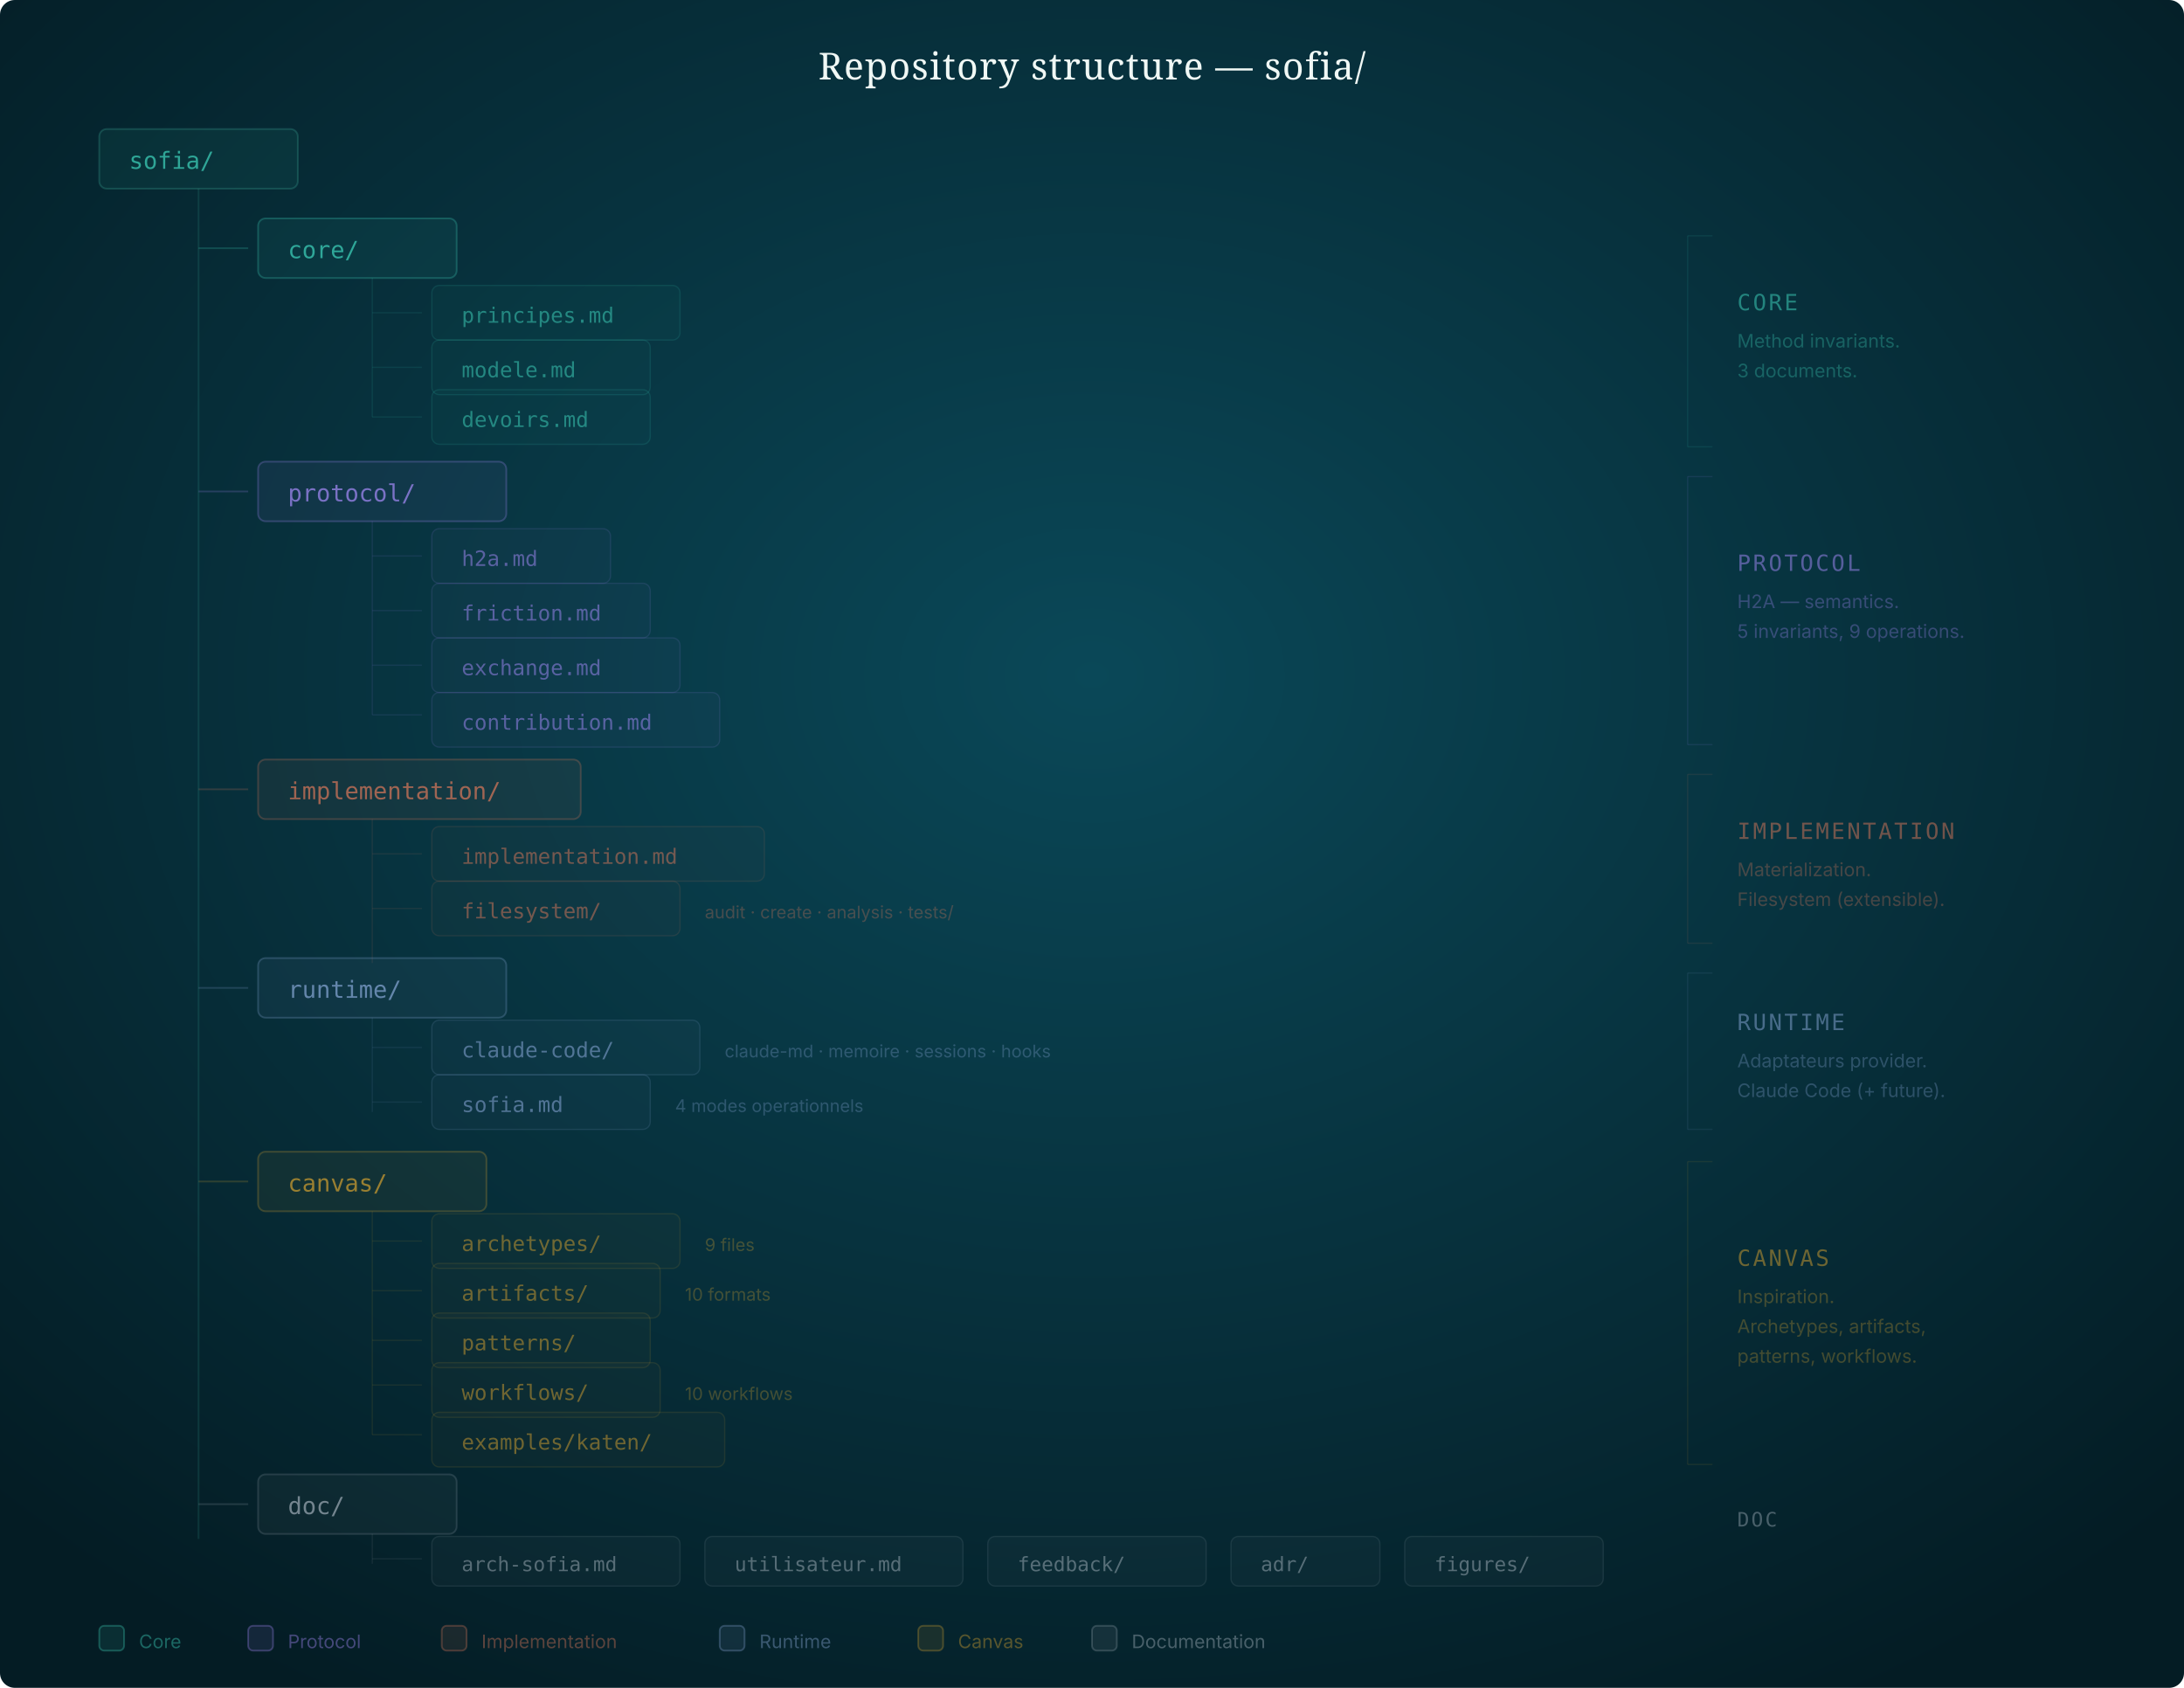
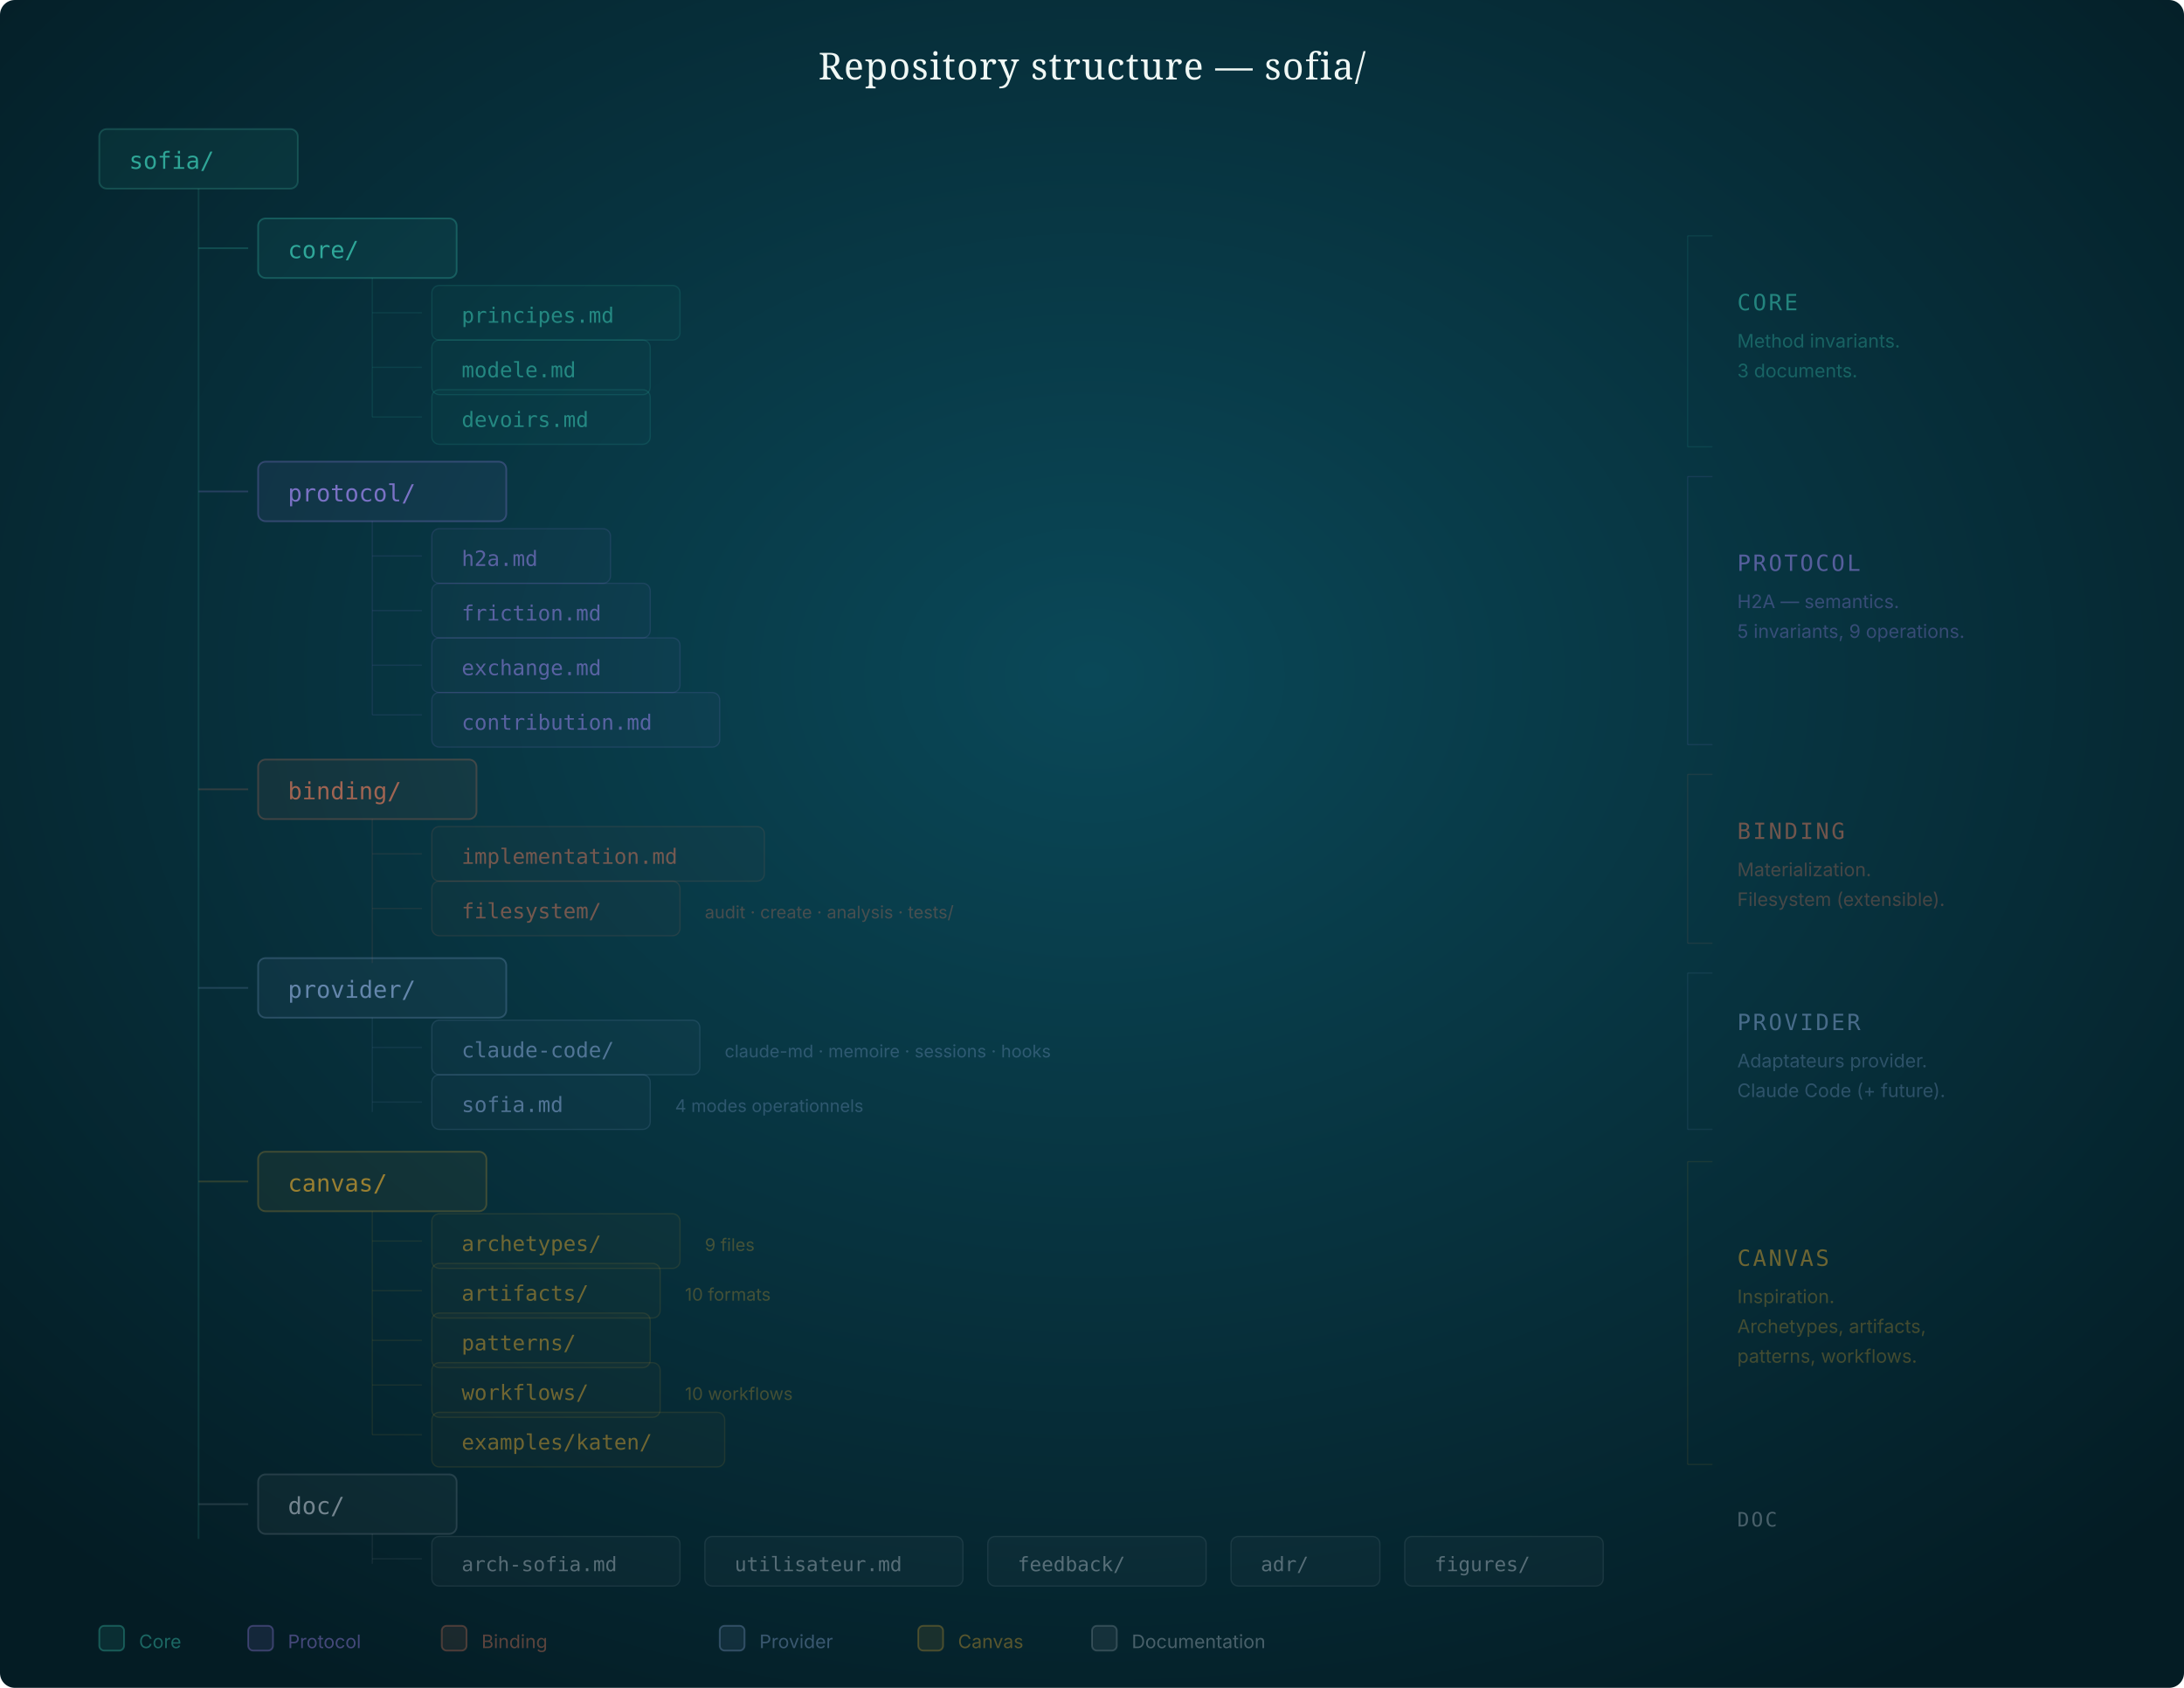
<svg xmlns="http://www.w3.org/2000/svg" viewBox="0 0 880 680">
  <defs>
    <radialGradient id="bg-grad" cx="50%" cy="40%" r="70%">
      <stop offset="0%" stop-color="#0a4858" />
      <stop offset="100%" stop-color="#041c24" />
    </radialGradient>
  </defs>
  <rect width="880" height="680" fill="url(#bg-grad)" rx="6" />
  <text x="440" y="32" text-anchor="middle" fill="#f0f8f5" font-family="Georgia,serif" font-size="15" font-weight="300" letter-spacing="0.03em">Repository structure — sofia/</text>
  <rect x="40" y="52" width="80" height="24" rx="3" fill="rgba(64,216,192,0.06)" stroke="rgba(64,180,160,0.25)" stroke-width="0.7" />
  <text x="52" y="68" fill="rgba(64,216,192,0.7)" font-family="IBM Plex Mono,monospace" font-size="9.5">sofia/</text>
  <line x1="80" y1="76" x2="80" y2="620" stroke="rgba(64,180,160,0.15)" stroke-width="0.7" />
  <line x1="80" y1="100" x2="100" y2="100" stroke="rgba(64,216,192,0.2)" stroke-width="0.7" />
  <rect x="104" y="88" width="80" height="24" rx="3" fill="rgba(64,216,192,0.06)" stroke="rgba(64,216,192,0.25)" stroke-width="0.7" />
  <text x="116" y="104" fill="rgba(64,216,192,0.7)" font-family="IBM Plex Mono,monospace" font-size="9.5">core/</text>
  <line x1="150" y1="112" x2="150" y2="168" stroke="rgba(64,216,192,0.1)" stroke-width="0.5" />
  <line x1="150" y1="126" x2="170" y2="126" stroke="rgba(64,216,192,0.1)" stroke-width="0.5" />
  <rect x="174" y="115" width="100" height="22" rx="3" fill="rgba(64,216,192,0.03)" stroke="rgba(64,216,192,0.12)" stroke-width="0.5" />
  <text x="186" y="130" fill="rgba(64,216,192,0.5)" font-family="IBM Plex Mono,monospace" font-size="8.5">principes.md</text>
  <line x1="150" y1="148" x2="170" y2="148" stroke="rgba(64,216,192,0.1)" stroke-width="0.5" />
  <rect x="174" y="137" width="88" height="22" rx="3" fill="rgba(64,216,192,0.03)" stroke="rgba(64,216,192,0.12)" stroke-width="0.5" />
  <text x="186" y="152" fill="rgba(64,216,192,0.5)" font-family="IBM Plex Mono,monospace" font-size="8.5">modele.md</text>
  <line x1="150" y1="168" x2="170" y2="168" stroke="rgba(64,216,192,0.1)" stroke-width="0.5" />
  <rect x="174" y="157" width="88" height="22" rx="3" fill="rgba(64,216,192,0.03)" stroke="rgba(64,216,192,0.12)" stroke-width="0.5" />
  <text x="186" y="172" fill="rgba(64,216,192,0.5)" font-family="IBM Plex Mono,monospace" font-size="8.5">devoirs.md</text>
  <line x1="80" y1="198" x2="100" y2="198" stroke="rgba(167,139,250,0.2)" stroke-width="0.7" />
  <rect x="104" y="186" width="100" height="24" rx="3" fill="rgba(167,139,250,0.06)" stroke="rgba(167,139,250,0.25)" stroke-width="0.7" />
  <text x="116" y="202" fill="rgba(167,139,250,0.7)" font-family="IBM Plex Mono,monospace" font-size="9.5">protocol/</text>
  <line x1="150" y1="210" x2="150" y2="288" stroke="rgba(167,139,250,0.1)" stroke-width="0.5" />
  <line x1="150" y1="224" x2="170" y2="224" stroke="rgba(167,139,250,0.1)" stroke-width="0.5" />
  <rect x="174" y="213" width="72" height="22" rx="3" fill="rgba(167,139,250,0.03)" stroke="rgba(167,139,250,0.12)" stroke-width="0.5" />
  <text x="186" y="228" fill="rgba(167,139,250,0.5)" font-family="IBM Plex Mono,monospace" font-size="8.5">h2a.md</text>
  <line x1="150" y1="246" x2="170" y2="246" stroke="rgba(167,139,250,0.1)" stroke-width="0.5" />
  <rect x="174" y="235" width="88" height="22" rx="3" fill="rgba(167,139,250,0.03)" stroke="rgba(167,139,250,0.12)" stroke-width="0.5" />
  <text x="186" y="250" fill="rgba(167,139,250,0.5)" font-family="IBM Plex Mono,monospace" font-size="8.5">friction.md</text>
  <line x1="150" y1="268" x2="170" y2="268" stroke="rgba(167,139,250,0.1)" stroke-width="0.5" />
  <rect x="174" y="257" width="100" height="22" rx="3" fill="rgba(167,139,250,0.03)" stroke="rgba(167,139,250,0.12)" stroke-width="0.5" />
  <text x="186" y="272" fill="rgba(167,139,250,0.5)" font-family="IBM Plex Mono,monospace" font-size="8.5">exchange.md</text>
  <line x1="150" y1="288" x2="170" y2="288" stroke="rgba(167,139,250,0.1)" stroke-width="0.5" />
  <rect x="174" y="279" width="116" height="22" rx="3" fill="rgba(167,139,250,0.03)" stroke="rgba(167,139,250,0.12)" stroke-width="0.5" />
  <text x="186" y="294" fill="rgba(167,139,250,0.5)" font-family="IBM Plex Mono,monospace" font-size="8.5">contribution.md</text>
  <line x1="80" y1="318" x2="100" y2="318" stroke="rgba(220,120,90,0.2)" stroke-width="0.7" />
-   <rect x="104" y="306" width="130" height="24" rx="3" fill="rgba(220,120,90,0.06)" stroke="rgba(220,120,90,0.25)" stroke-width="0.7" />
-   <text x="116" y="322" fill="rgba(220,120,90,0.7)" font-family="IBM Plex Mono,monospace" font-size="9.5">implementation/</text>
+   <rect x="104" y="306" width="88" height="24" rx="3" fill="rgba(220,120,90,0.06)" stroke="rgba(220,120,90,0.25)" stroke-width="0.7" />
+   <text x="116" y="322" fill="rgba(220,120,90,0.7)" font-family="IBM Plex Mono,monospace" font-size="9.5">binding/</text>
  <line x1="150" y1="330" x2="150" y2="388" stroke="rgba(220,120,90,0.1)" stroke-width="0.5" />
  <line x1="150" y1="344" x2="170" y2="344" stroke="rgba(220,120,90,0.1)" stroke-width="0.5" />
  <rect x="174" y="333" width="134" height="22" rx="3" fill="rgba(220,120,90,0.03)" stroke="rgba(220,120,90,0.12)" stroke-width="0.5" />
  <text x="186" y="348" fill="rgba(220,120,90,0.5)" font-family="IBM Plex Mono,monospace" font-size="8.5">implementation.md</text>
  <line x1="150" y1="366" x2="170" y2="366" stroke="rgba(220,120,90,0.1)" stroke-width="0.5" />
  <rect x="174" y="355" width="100" height="22" rx="3" fill="rgba(220,120,90,0.03)" stroke="rgba(220,120,90,0.12)" stroke-width="0.5" />
  <text x="186" y="370" fill="rgba(220,120,90,0.5)" font-family="IBM Plex Mono,monospace" font-size="8.5">filesystem/</text>
  <text x="284" y="370" fill="rgba(220,120,90,0.3)" font-family="Inter,sans-serif" font-size="7">audit · create · analysis · tests/</text>
  <line x1="80" y1="398" x2="100" y2="398" stroke="rgba(138,168,216,0.2)" stroke-width="0.7" />
  <rect x="104" y="386" width="100" height="24" rx="3" fill="rgba(138,168,216,0.06)" stroke="rgba(138,168,216,0.25)" stroke-width="0.7" />
-   <text x="116" y="402" fill="rgba(138,168,216,0.7)" font-family="IBM Plex Mono,monospace" font-size="9.5">runtime/</text>
+   <text x="116" y="402" fill="rgba(138,168,216,0.7)" font-family="IBM Plex Mono,monospace" font-size="9.5">provider/</text>
  <line x1="150" y1="410" x2="150" y2="448" stroke="rgba(138,168,216,0.1)" stroke-width="0.5" />
  <line x1="150" y1="422" x2="170" y2="422" stroke="rgba(138,168,216,0.1)" stroke-width="0.5" />
  <rect x="174" y="411" width="108" height="22" rx="3" fill="rgba(138,168,216,0.04)" stroke="rgba(138,168,216,0.15)" stroke-width="0.5" />
  <text x="186" y="426" fill="rgba(138,168,216,0.55)" font-family="IBM Plex Mono,monospace" font-size="8.5">claude-code/</text>
  <text x="292" y="426" fill="rgba(138,168,216,0.3)" font-family="Inter,sans-serif" font-size="7">claude-md · memoire · sessions · hooks</text>
  <line x1="150" y1="444" x2="170" y2="444" stroke="rgba(138,168,216,0.1)" stroke-width="0.5" />
  <rect x="174" y="433" width="88" height="22" rx="3" fill="rgba(138,168,216,0.04)" stroke="rgba(138,168,216,0.15)" stroke-width="0.5" />
  <text x="186" y="448" fill="rgba(138,168,216,0.55)" font-family="IBM Plex Mono,monospace" font-size="8.5">sofia.md</text>
  <text x="272" y="448" fill="rgba(138,168,216,0.3)" font-family="Inter,sans-serif" font-size="7">4 modes operationnels</text>
  <line x1="80" y1="476" x2="100" y2="476" stroke="rgba(212,160,48,0.2)" stroke-width="0.7" />
  <rect x="104" y="464" width="92" height="24" rx="3" fill="rgba(212,160,48,0.06)" stroke="rgba(212,160,48,0.25)" stroke-width="0.7" />
  <text x="116" y="480" fill="rgba(212,160,48,0.7)" font-family="IBM Plex Mono,monospace" font-size="9.5">canvas/</text>
  <line x1="150" y1="488" x2="150" y2="578" stroke="rgba(212,160,48,0.1)" stroke-width="0.5" />
  <line x1="150" y1="500" x2="170" y2="500" stroke="rgba(212,160,48,0.1)" stroke-width="0.5" />
  <rect x="174" y="489" width="100" height="22" rx="3" fill="rgba(212,160,48,0.03)" stroke="rgba(212,160,48,0.12)" stroke-width="0.5" />
  <text x="186" y="504" fill="rgba(212,160,48,0.5)" font-family="IBM Plex Mono,monospace" font-size="8.5">archetypes/</text>
  <text x="284" y="504" fill="rgba(212,160,48,0.3)" font-family="Inter,sans-serif" font-size="7">9 files</text>
  <line x1="150" y1="520" x2="170" y2="520" stroke="rgba(212,160,48,0.1)" stroke-width="0.5" />
  <rect x="174" y="509" width="92" height="22" rx="3" fill="rgba(212,160,48,0.03)" stroke="rgba(212,160,48,0.12)" stroke-width="0.5" />
  <text x="186" y="524" fill="rgba(212,160,48,0.5)" font-family="IBM Plex Mono,monospace" font-size="8.5">artifacts/</text>
  <text x="276" y="524" fill="rgba(212,160,48,0.3)" font-family="Inter,sans-serif" font-size="7">10 formats</text>
  <line x1="150" y1="540" x2="170" y2="540" stroke="rgba(212,160,48,0.1)" stroke-width="0.5" />
  <rect x="174" y="529" width="88" height="22" rx="3" fill="rgba(212,160,48,0.03)" stroke="rgba(212,160,48,0.12)" stroke-width="0.5" />
  <text x="186" y="544" fill="rgba(212,160,48,0.5)" font-family="IBM Plex Mono,monospace" font-size="8.5">patterns/</text>
  <line x1="150" y1="558" x2="170" y2="558" stroke="rgba(212,160,48,0.1)" stroke-width="0.5" />
  <rect x="174" y="549" width="92" height="22" rx="3" fill="rgba(212,160,48,0.03)" stroke="rgba(212,160,48,0.12)" stroke-width="0.5" />
  <text x="186" y="564" fill="rgba(212,160,48,0.5)" font-family="IBM Plex Mono,monospace" font-size="8.5">workflows/</text>
  <text x="276" y="564" fill="rgba(212,160,48,0.3)" font-family="Inter,sans-serif" font-size="7">10 workflows</text>
  <line x1="150" y1="578" x2="170" y2="578" stroke="rgba(212,160,48,0.1)" stroke-width="0.5" />
  <rect x="174" y="569" width="118" height="22" rx="3" fill="rgba(212,160,48,0.03)" stroke="rgba(212,160,48,0.12)" stroke-width="0.5" />
  <text x="186" y="584" fill="rgba(212,160,48,0.5)" font-family="IBM Plex Mono,monospace" font-size="8.5">examples/katen/</text>
  <line x1="80" y1="606" x2="100" y2="606" stroke="rgba(200,210,220,0.15)" stroke-width="0.7" />
  <rect x="104" y="594" width="80" height="24" rx="3" fill="rgba(200,210,220,0.04)" stroke="rgba(200,210,220,0.15)" stroke-width="0.7" />
  <text x="116" y="610" fill="rgba(200,210,220,0.55)" font-family="IBM Plex Mono,monospace" font-size="9.5">doc/</text>
  <line x1="150" y1="618" x2="150" y2="630" stroke="rgba(200,210,220,0.08)" stroke-width="0.5" />
  <line x1="150" y1="628" x2="170" y2="628" stroke="rgba(200,210,220,0.08)" stroke-width="0.5" />
  <rect x="174" y="619" width="100" height="20" rx="3" fill="rgba(200,210,220,0.03)" stroke="rgba(200,210,220,0.1)" stroke-width="0.5" />
  <text x="186" y="633" fill="rgba(200,210,220,0.4)" font-family="IBM Plex Mono,monospace" font-size="8">arch-sofia.md</text>
  <rect x="284" y="619" width="104" height="20" rx="3" fill="rgba(200,210,220,0.03)" stroke="rgba(200,210,220,0.1)" stroke-width="0.5" />
  <text x="296" y="633" fill="rgba(200,210,220,0.4)" font-family="IBM Plex Mono,monospace" font-size="8">utilisateur.md</text>
  <rect x="398" y="619" width="88" height="20" rx="3" fill="rgba(200,210,220,0.03)" stroke="rgba(200,210,220,0.1)" stroke-width="0.5" />
  <text x="410" y="633" fill="rgba(200,210,220,0.4)" font-family="IBM Plex Mono,monospace" font-size="8">feedback/</text>
  <rect x="496" y="619" width="60" height="20" rx="3" fill="rgba(200,210,220,0.03)" stroke="rgba(200,210,220,0.1)" stroke-width="0.5" />
  <text x="508" y="633" fill="rgba(200,210,220,0.4)" font-family="IBM Plex Mono,monospace" font-size="8">adr/</text>
  <rect x="566" y="619" width="80" height="20" rx="3" fill="rgba(200,210,220,0.03)" stroke="rgba(200,210,220,0.1)" stroke-width="0.5" />
  <text x="578" y="633" fill="rgba(200,210,220,0.4)" font-family="IBM Plex Mono,monospace" font-size="8">figures/</text>
  <line x1="680" y1="95" x2="680" y2="180" stroke="rgba(64,216,192,0.1)" stroke-width="0.5" />
  <line x1="680" y1="95" x2="690" y2="95" stroke="rgba(64,216,192,0.1)" stroke-width="0.5" />
  <line x1="680" y1="180" x2="690" y2="180" stroke="rgba(64,216,192,0.1)" stroke-width="0.5" />
  <text x="700" y="125" fill="rgba(64,216,192,0.5)" font-family="IBM Plex Mono,monospace" font-size="9" letter-spacing="0.1em">CORE</text>
  <text x="700" y="140" fill="rgba(64,216,192,0.3)" font-family="Inter,sans-serif" font-size="7.5">Method invariants.</text>
  <text x="700" y="152" fill="rgba(64,216,192,0.3)" font-family="Inter,sans-serif" font-size="7.5">3 documents.</text>
  <line x1="680" y1="192" x2="680" y2="300" stroke="rgba(167,139,250,0.1)" stroke-width="0.5" />
  <line x1="680" y1="192" x2="690" y2="192" stroke="rgba(167,139,250,0.1)" stroke-width="0.5" />
  <line x1="680" y1="300" x2="690" y2="300" stroke="rgba(167,139,250,0.1)" stroke-width="0.5" />
  <text x="700" y="230" fill="rgba(167,139,250,0.5)" font-family="IBM Plex Mono,monospace" font-size="9" letter-spacing="0.1em">PROTOCOL</text>
  <text x="700" y="245" fill="rgba(167,139,250,0.3)" font-family="Inter,sans-serif" font-size="7.5">H2A — semantics.</text>
  <text x="700" y="257" fill="rgba(167,139,250,0.3)" font-family="Inter,sans-serif" font-size="7.5">5 invariants, 9 operations.</text>
  <line x1="680" y1="312" x2="680" y2="380" stroke="rgba(220,120,90,0.1)" stroke-width="0.5" />
  <line x1="680" y1="312" x2="690" y2="312" stroke="rgba(220,120,90,0.1)" stroke-width="0.5" />
  <line x1="680" y1="380" x2="690" y2="380" stroke="rgba(220,120,90,0.1)" stroke-width="0.5" />
-   <text x="700" y="338" fill="rgba(220,120,90,0.5)" font-family="IBM Plex Mono,monospace" font-size="9" letter-spacing="0.1em">IMPLEMENTATION</text>
+   <text x="700" y="338" fill="rgba(220,120,90,0.5)" font-family="IBM Plex Mono,monospace" font-size="9" letter-spacing="0.1em">BINDING</text>
  <text x="700" y="353" fill="rgba(220,120,90,0.3)" font-family="Inter,sans-serif" font-size="7.5">Materialization.</text>
  <text x="700" y="365" fill="rgba(220,120,90,0.3)" font-family="Inter,sans-serif" font-size="7.5">Filesystem (extensible).</text>
  <line x1="680" y1="392" x2="680" y2="455" stroke="rgba(138,168,216,0.1)" stroke-width="0.5" />
  <line x1="680" y1="392" x2="690" y2="392" stroke="rgba(138,168,216,0.1)" stroke-width="0.5" />
  <line x1="680" y1="455" x2="690" y2="455" stroke="rgba(138,168,216,0.1)" stroke-width="0.5" />
-   <text x="700" y="415" fill="rgba(138,168,216,0.5)" font-family="IBM Plex Mono,monospace" font-size="9" letter-spacing="0.1em">RUNTIME</text>
+   <text x="700" y="415" fill="rgba(138,168,216,0.5)" font-family="IBM Plex Mono,monospace" font-size="9" letter-spacing="0.1em">PROVIDER</text>
  <text x="700" y="430" fill="rgba(138,168,216,0.3)" font-family="Inter,sans-serif" font-size="7.5">Adaptateurs provider.</text>
  <text x="700" y="442" fill="rgba(138,168,216,0.3)" font-family="Inter,sans-serif" font-size="7.5">Claude Code (+ future).</text>
  <line x1="680" y1="468" x2="680" y2="590" stroke="rgba(212,160,48,0.1)" stroke-width="0.5" />
  <line x1="680" y1="468" x2="690" y2="468" stroke="rgba(212,160,48,0.1)" stroke-width="0.5" />
  <line x1="680" y1="590" x2="690" y2="590" stroke="rgba(212,160,48,0.1)" stroke-width="0.5" />
  <text x="700" y="510" fill="rgba(212,160,48,0.5)" font-family="IBM Plex Mono,monospace" font-size="9" letter-spacing="0.1em">CANVAS</text>
  <text x="700" y="525" fill="rgba(212,160,48,0.3)" font-family="Inter,sans-serif" font-size="7.5">Inspiration.</text>
  <text x="700" y="537" fill="rgba(212,160,48,0.3)" font-family="Inter,sans-serif" font-size="7.5">Archetypes, artifacts,</text>
  <text x="700" y="549" fill="rgba(212,160,48,0.3)" font-family="Inter,sans-serif" font-size="7.5">patterns, workflows.</text>
  <text x="700" y="615" fill="rgba(200,210,220,0.35)" font-family="IBM Plex Mono,monospace" font-size="8" letter-spacing="0.1em">DOC</text>
  <rect x="40" y="655" width="10" height="10" rx="2" fill="rgba(64,216,192,0.1)" stroke="rgba(64,216,192,0.3)" stroke-width="0.7" />
  <text x="56" y="664" fill="rgba(64,216,192,0.4)" font-family="Inter,sans-serif" font-size="7.5">Core</text>
  <rect x="100" y="655" width="10" height="10" rx="2" fill="rgba(167,139,250,0.1)" stroke="rgba(167,139,250,0.3)" stroke-width="0.7" />
  <text x="116" y="664" fill="rgba(167,139,250,0.4)" font-family="Inter,sans-serif" font-size="7.5">Protocol</text>
  <rect x="178" y="655" width="10" height="10" rx="2" fill="rgba(220,120,90,0.1)" stroke="rgba(220,120,90,0.3)" stroke-width="0.7" />
-   <text x="194" y="664" fill="rgba(220,120,90,0.4)" font-family="Inter,sans-serif" font-size="7.5">Implementation</text>
+   <text x="194" y="664" fill="rgba(220,120,90,0.4)" font-family="Inter,sans-serif" font-size="7.5">Binding</text>
  <rect x="290" y="655" width="10" height="10" rx="2" fill="rgba(138,168,216,0.1)" stroke="rgba(138,168,216,0.3)" stroke-width="0.7" />
-   <text x="306" y="664" fill="rgba(138,168,216,0.4)" font-family="Inter,sans-serif" font-size="7.5">Runtime</text>
+   <text x="306" y="664" fill="rgba(138,168,216,0.4)" font-family="Inter,sans-serif" font-size="7.5">Provider</text>
  <rect x="370" y="655" width="10" height="10" rx="2" fill="rgba(212,160,48,0.1)" stroke="rgba(212,160,48,0.3)" stroke-width="0.7" />
  <text x="386" y="664" fill="rgba(212,160,48,0.4)" font-family="Inter,sans-serif" font-size="7.5">Canvas</text>
  <rect x="440" y="655" width="10" height="10" rx="2" fill="rgba(200,210,220,0.08)" stroke="rgba(200,210,220,0.2)" stroke-width="0.7" />
  <text x="456" y="664" fill="rgba(200,210,220,0.35)" font-family="Inter,sans-serif" font-size="7.5">Documentation</text>
</svg>
